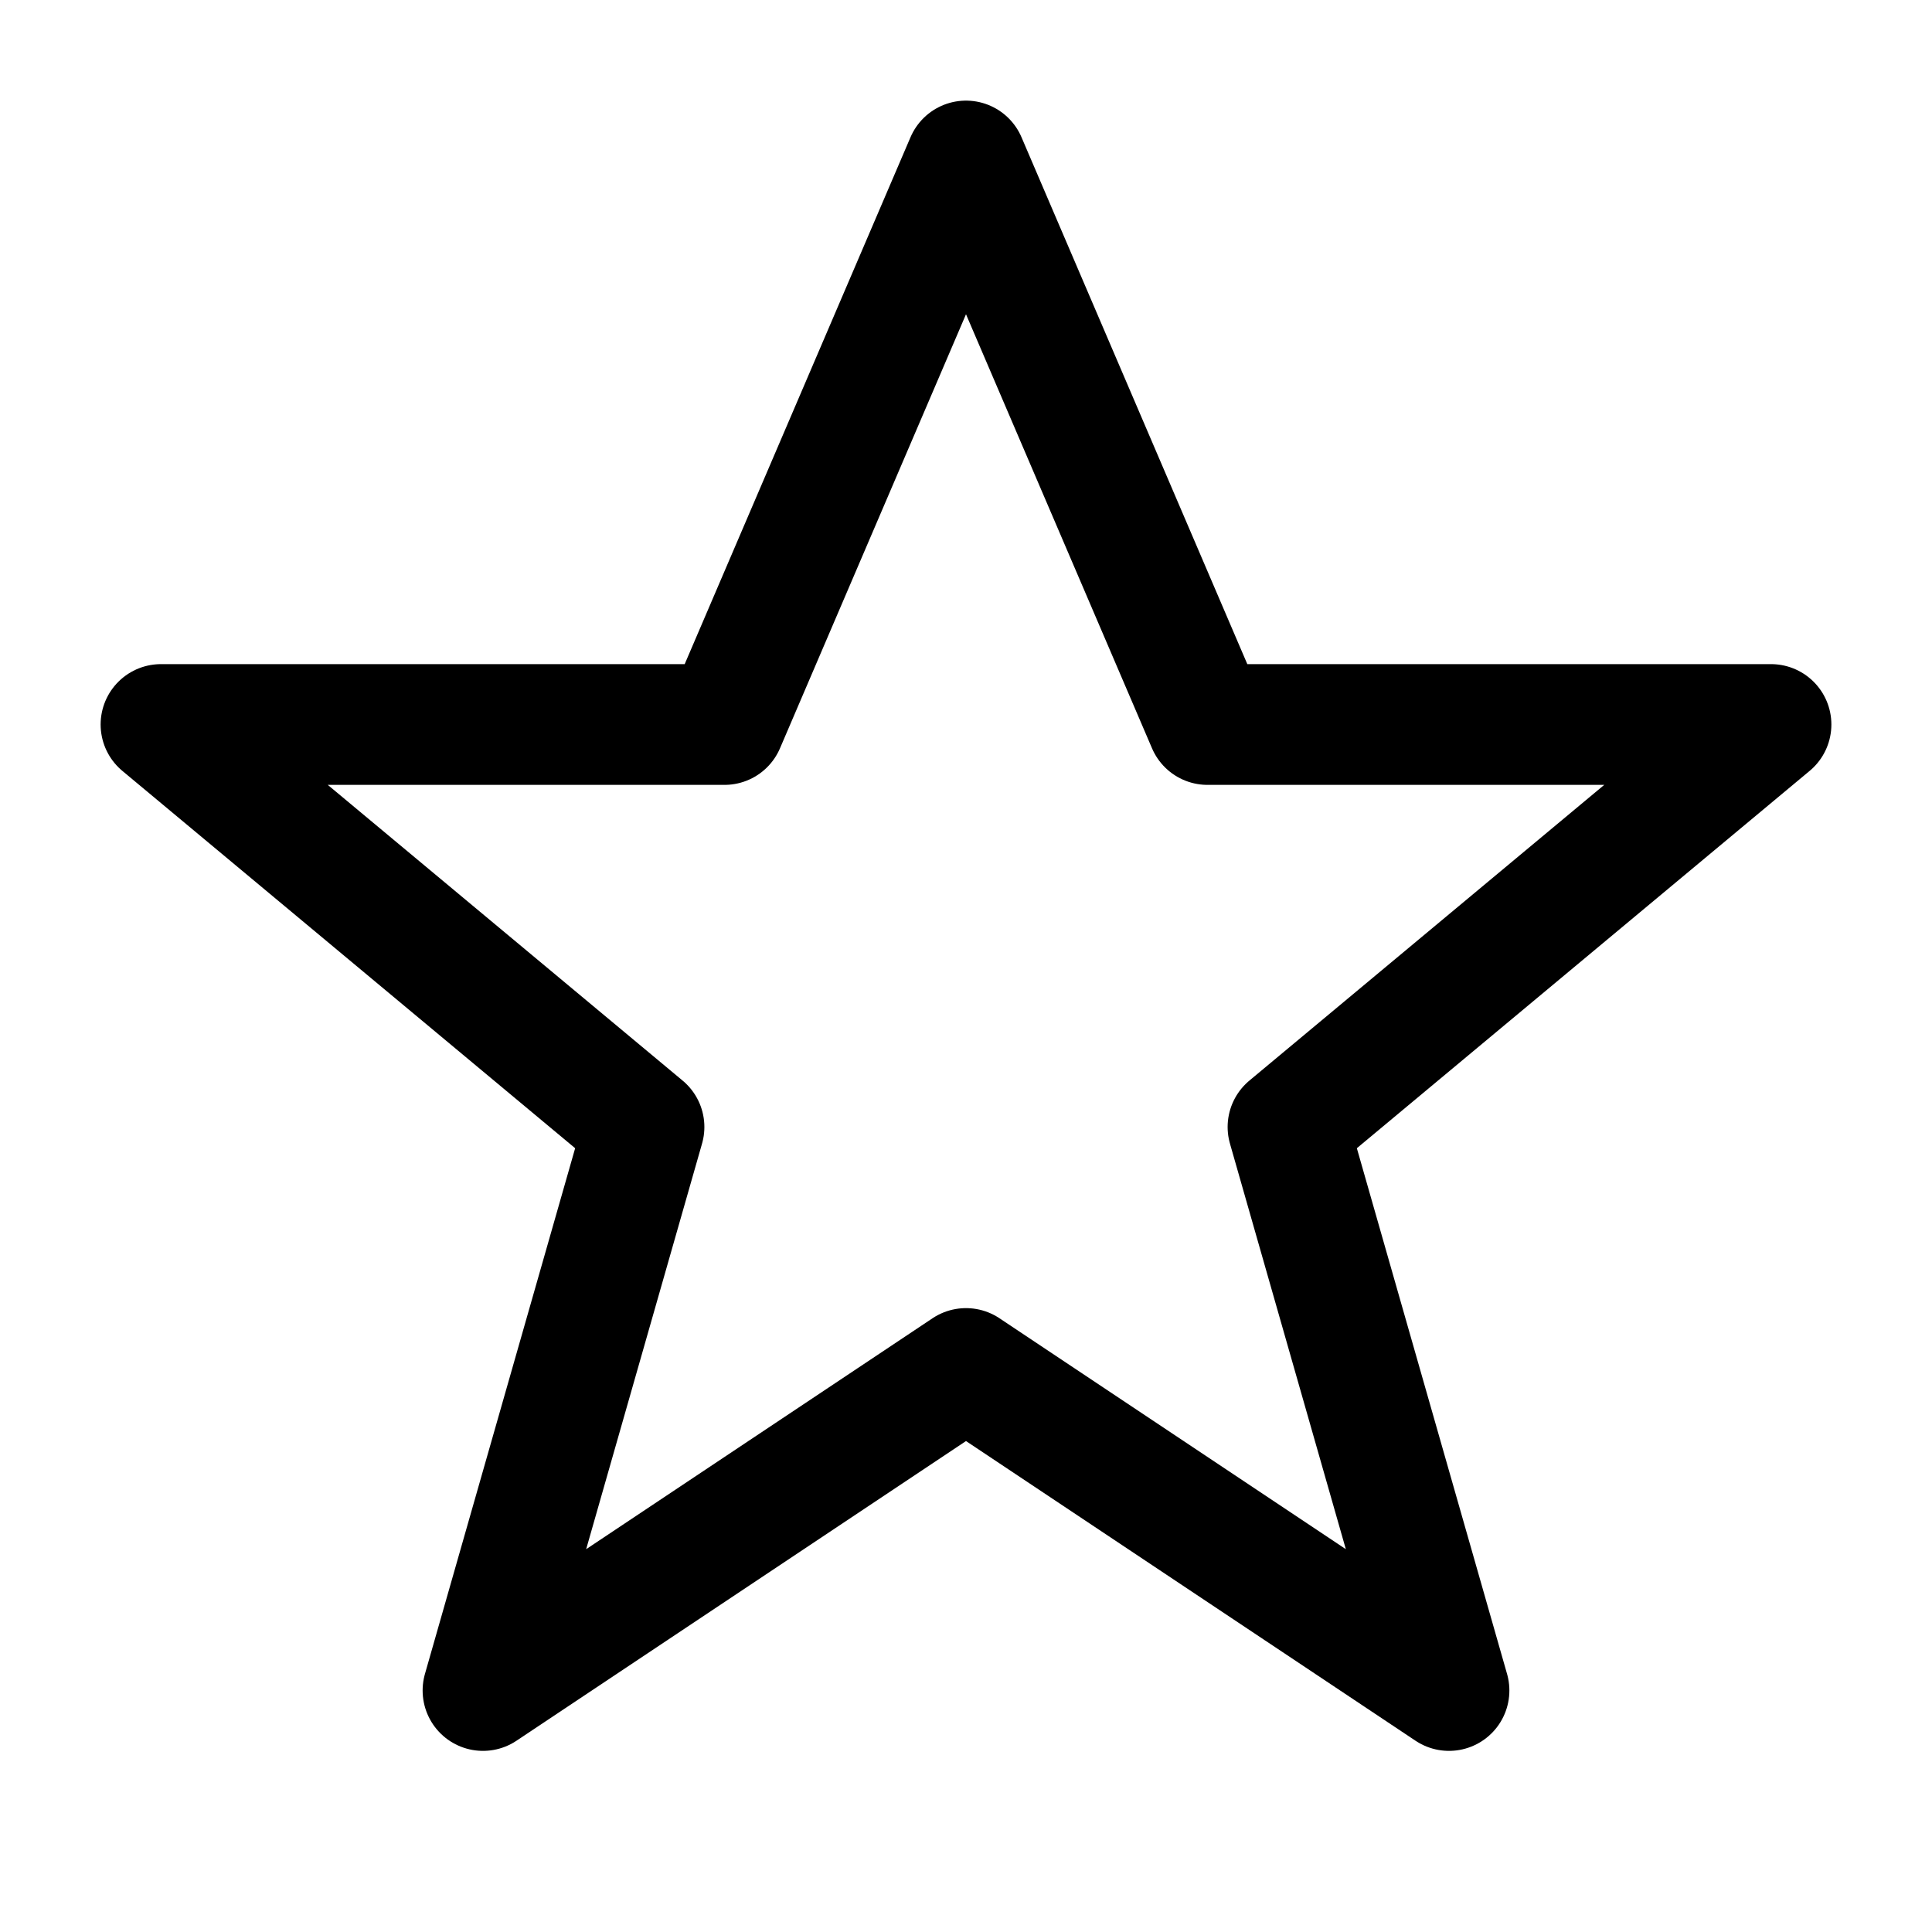
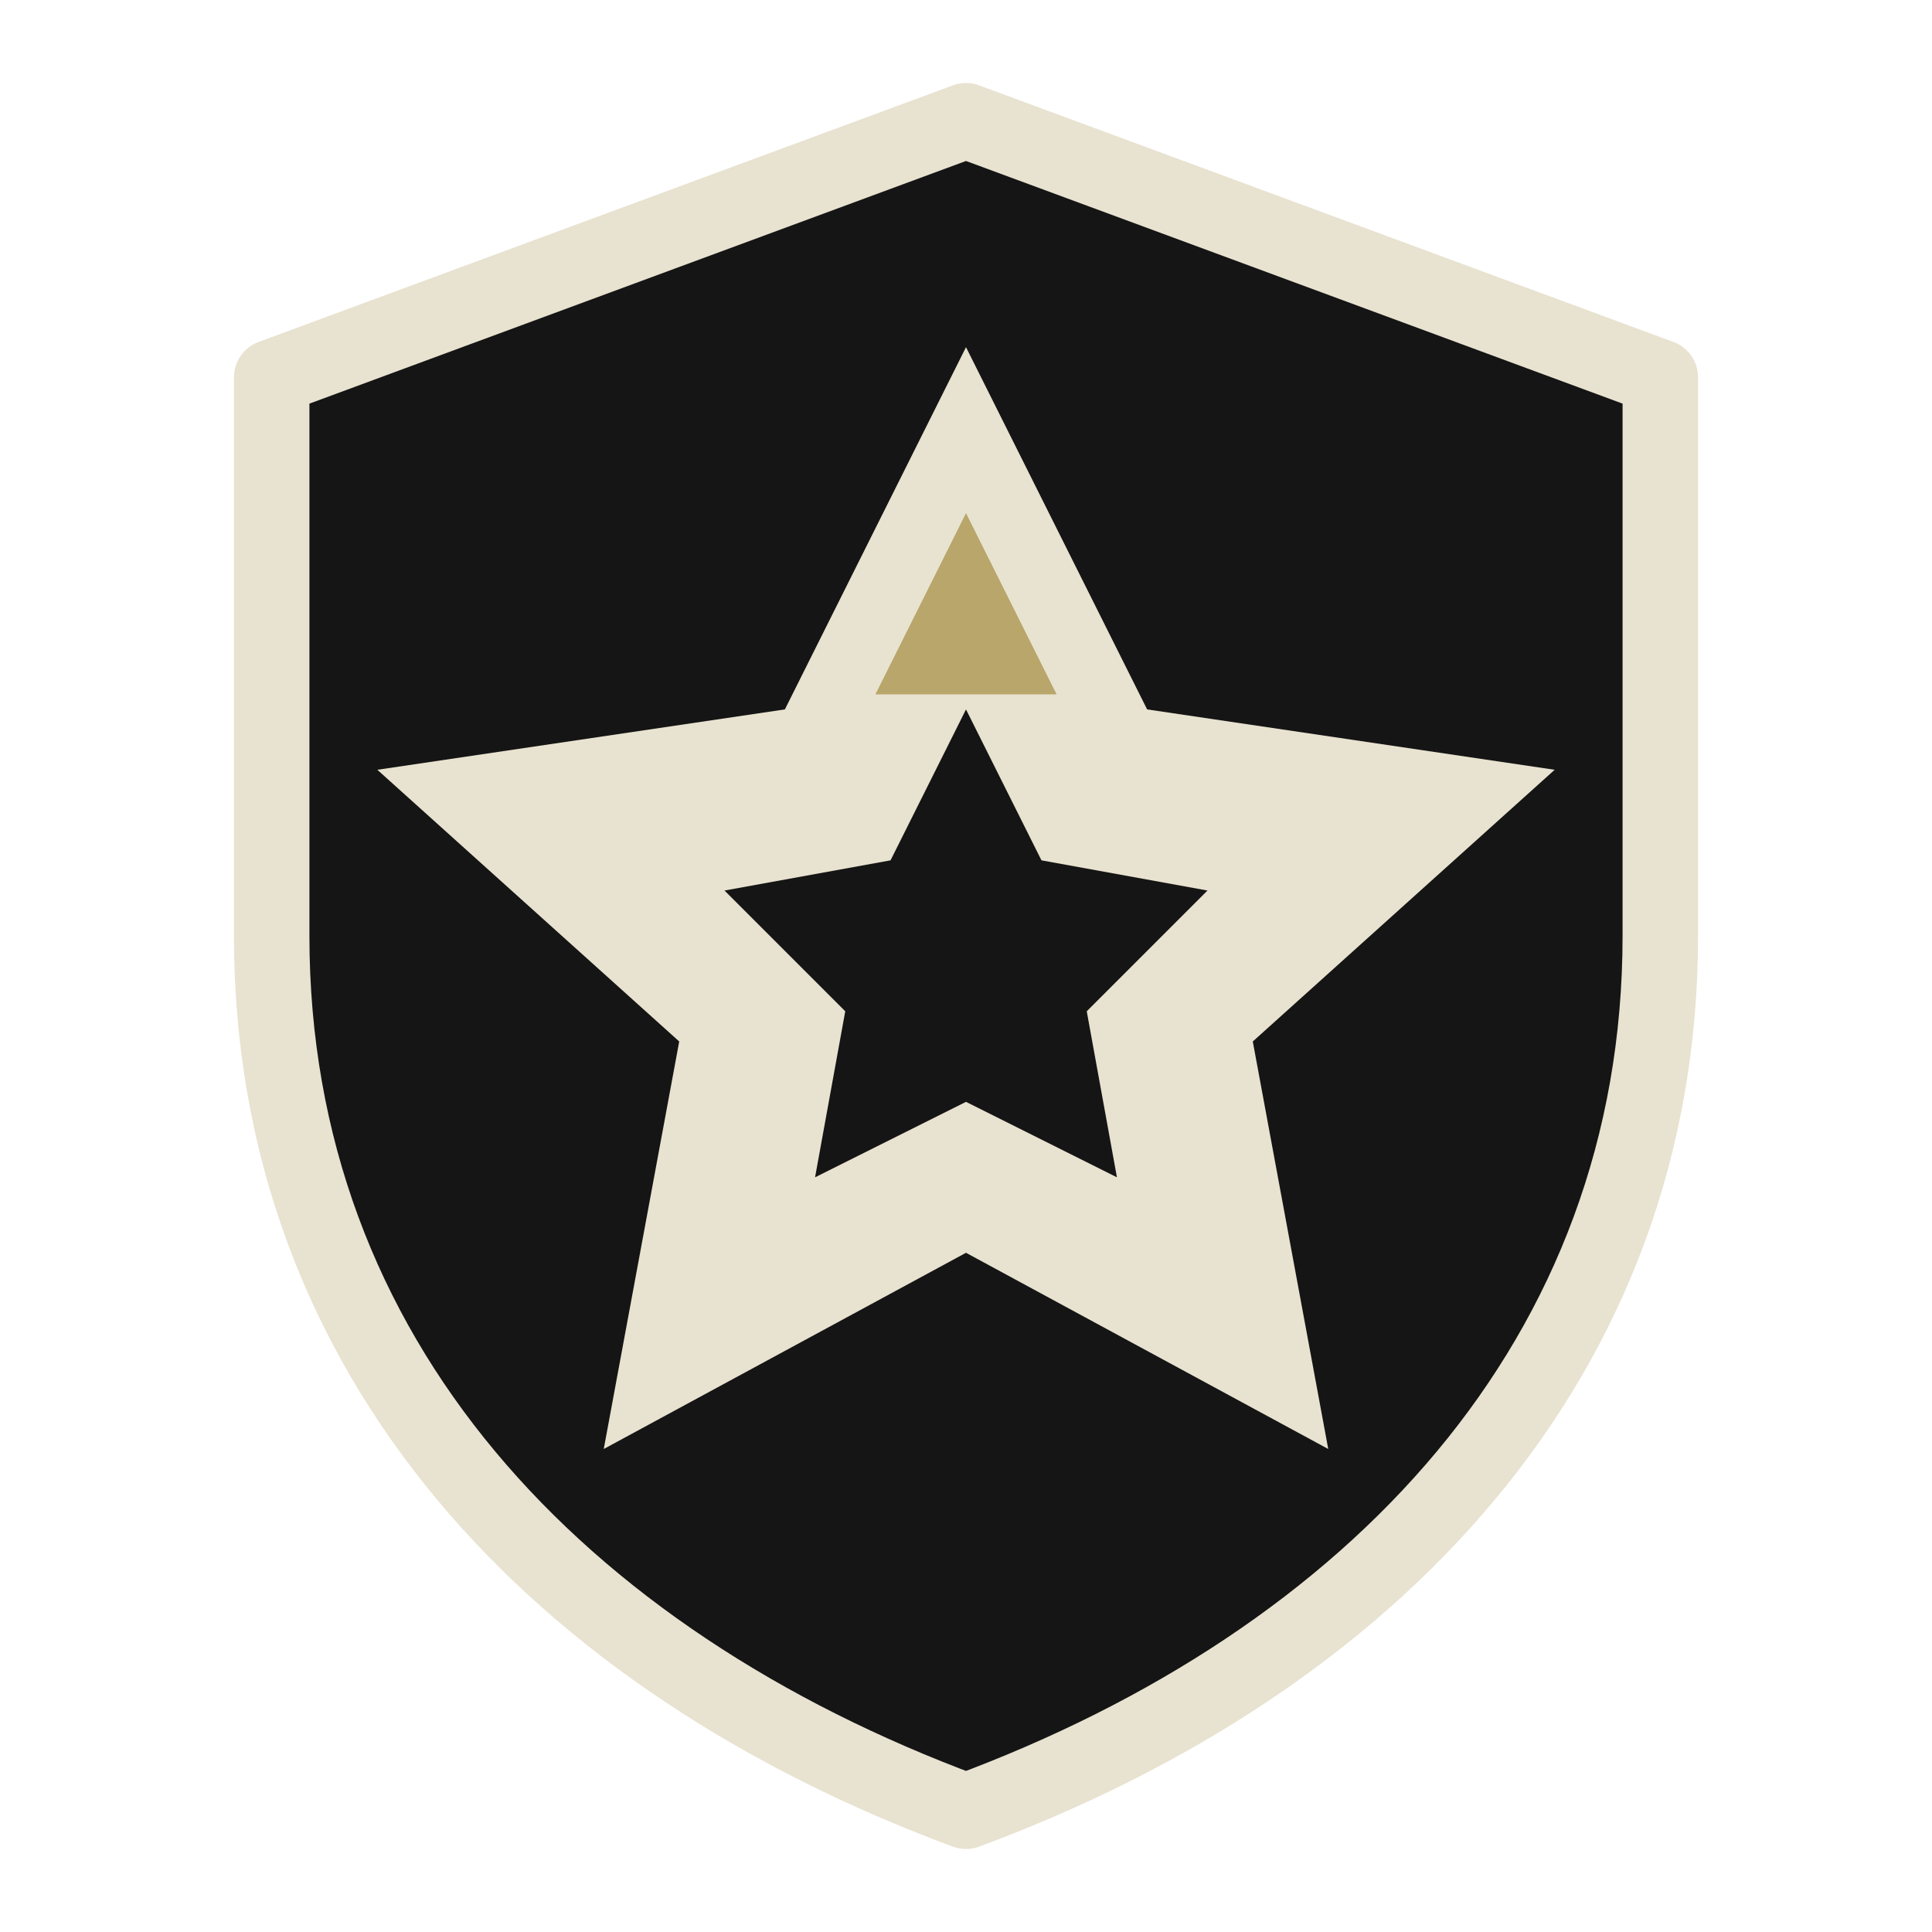
- <svg xmlns="http://www.w3.org/2000/svg" viewBox="0 0 24 24" fill="none" stroke="currentColor" stroke-width="1.5" stroke-linecap="round" stroke-linejoin="round">
-   <polygon points="12,2 15,9 22,9 16,14 18,21 12,17 6,21 8,14 2,9 9,9" />
+ <svg xmlns="http://www.w3.org/2000/svg" viewBox="0 0 128 128" role="img" aria-label="elite icon">
+   <defs>
+     <style>.bg{fill:#151515}.fg{fill:#e8e2d0}.st{stroke:#e8e2d0;stroke-width:5;stroke-linecap:round;stroke-linejoin:round;fill:none}.dark{fill:#151515}.acc{fill:#b8a66a}</style>
+   </defs>
+   <path class="bg" d="M64 6 112 24v38c0 30-20 50-48 60C36 112 16 92 16 62V24L64 6Z" />
+   <path class="st" d="M64 8 110 25v37c0 28-19 48-46 58-27-10-46-30-46-58V25L64 8Z" />
+   <path class="fg" d="M64 23l12 24 27 4-20 18 5 27-24-13-24 13 5-27-20-18 27-4 12-24Z" />
+   <path class="dark" d="M64 47l5 10 11 2-8 8 2 11-10-5-10 5 2-11-8-8 11-2z" />
+   <path class="acc" d="M64 34l6 12H58z" />
</svg>
